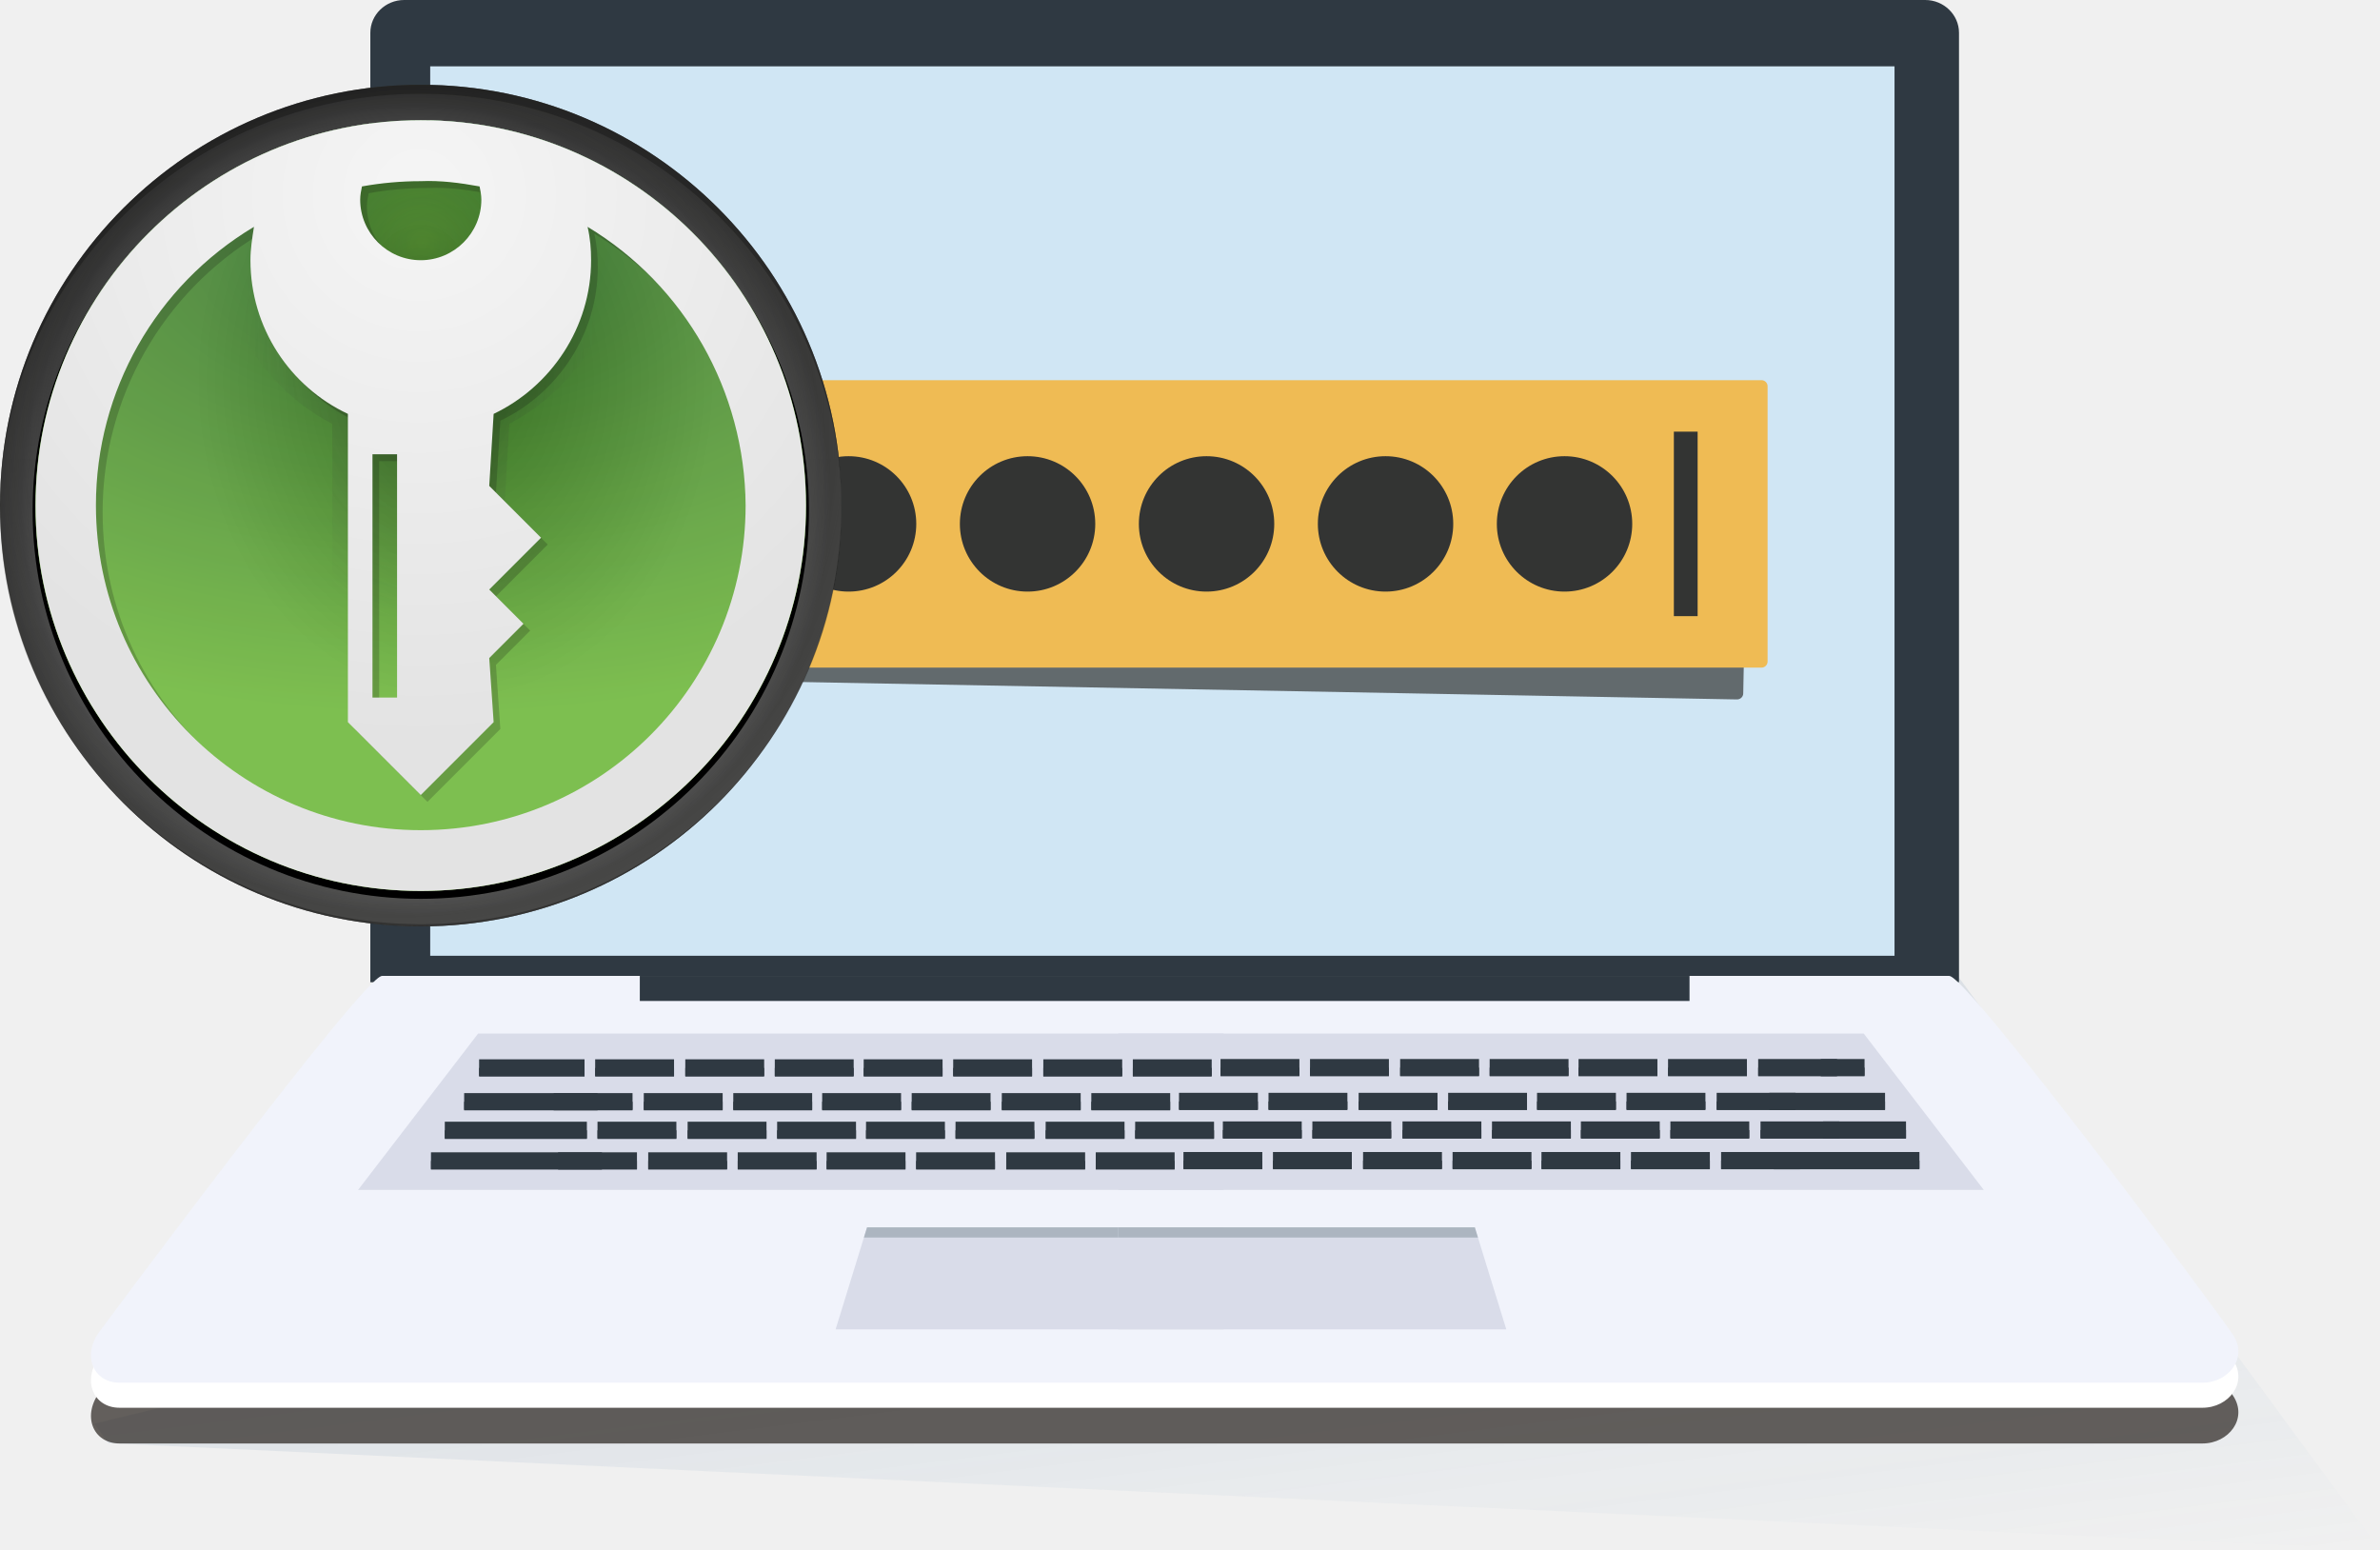
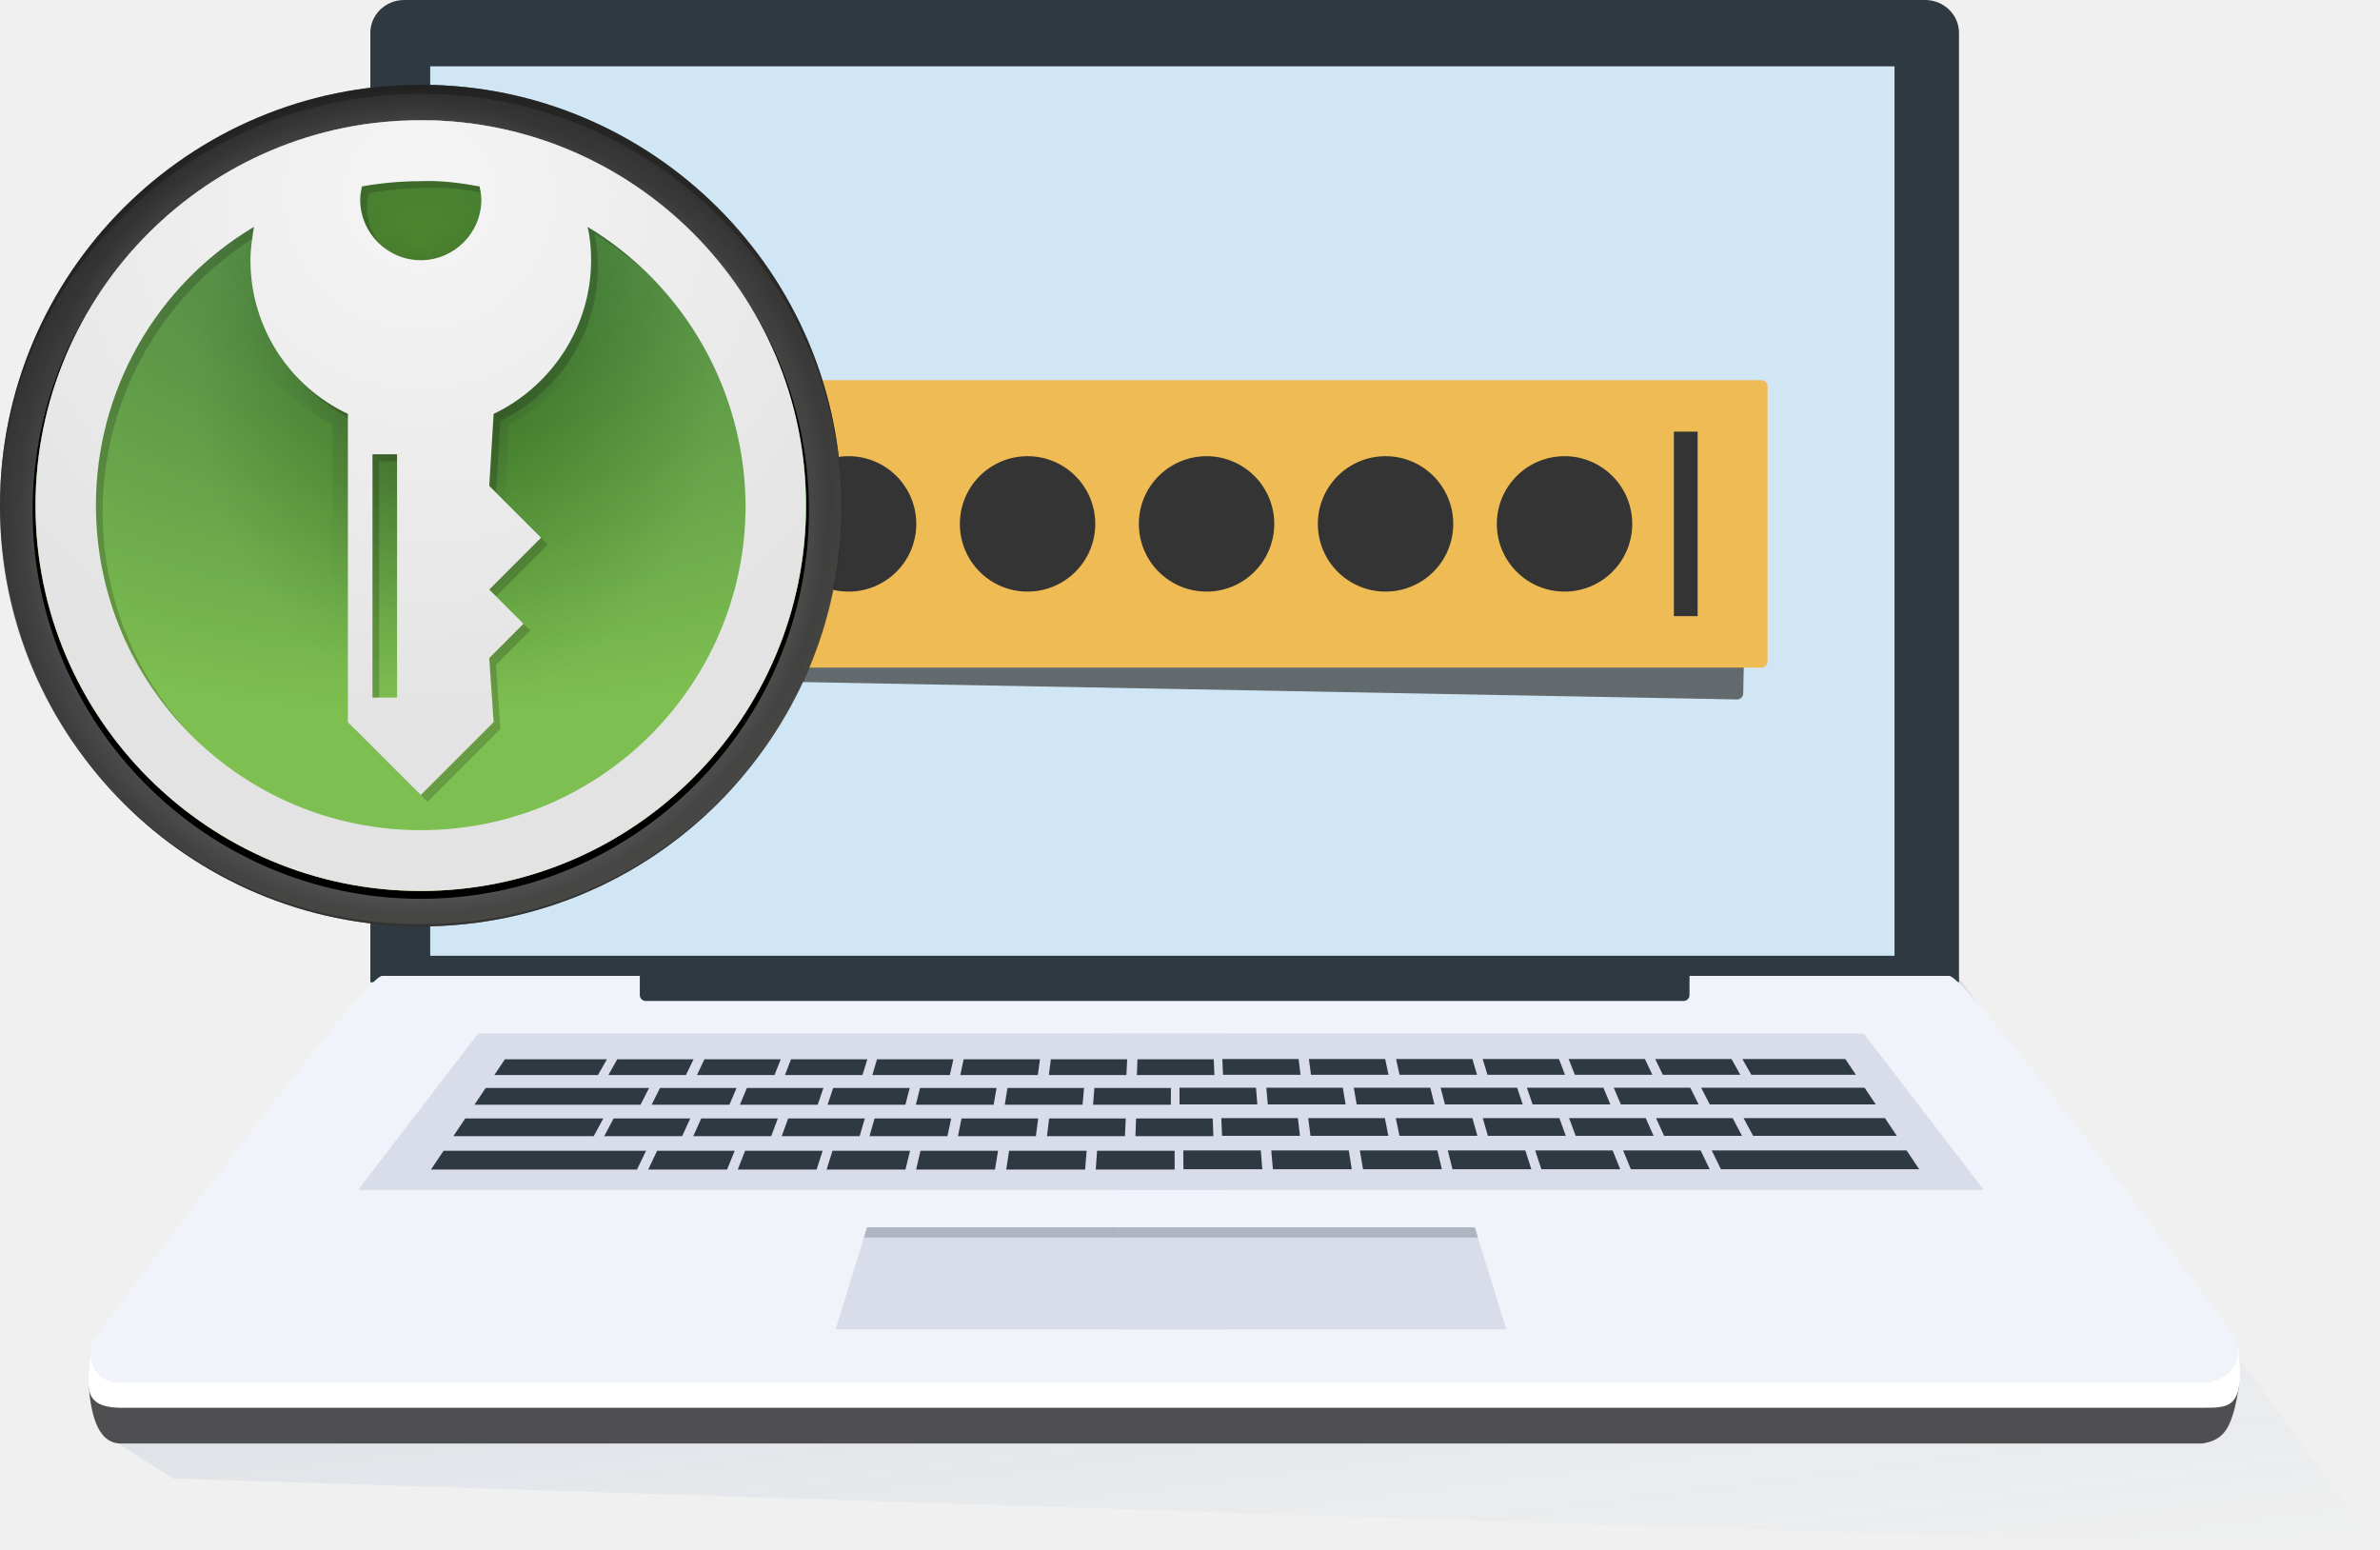
<svg xmlns="http://www.w3.org/2000/svg" viewBox="0 0 791.049 515.043">
  <defs>
-     <linearGradient id="b" x1="427.567" y1="625.066" x2="389.168" y2="318.163" gradientUnits="userSpaceOnUse">
+     <linearGradient id="b" x1="430.844" y1="624.656" x2="392.445" y2="317.752" gradientUnits="userSpaceOnUse">
      <stop offset=".21" stop-color="#3a81bb" stop-opacity="0" />
      <stop offset=".7" stop-color="#1f4d82" />
    </linearGradient>
    <linearGradient id="g" x1="160.752" y1="1063.266" x2="160.752" y2="783.561" gradientTransform="translate(-20.9 1076.709) scale(1 -1)" gradientUnits="userSpaceOnUse">
      <stop offset="0" stop-color="#414141" />
      <stop offset=".196" stop-color="#3e3e3e" />
      <stop offset="1" stop-color="#3a3a3a" />
    </linearGradient>
    <radialGradient id="i" cx="613.332" cy="1679.723" fx="613.332" fy="1679.723" r="475.897" gradientTransform="translate(-86.026 738.3911) scale(.3539 -.3539)" gradientUnits="userSpaceOnUse">
      <stop offset=".673" stop-color="#fcfcfc" stop-opacity="0" />
      <stop offset="1" stop-color="#fcfcfc" />
    </radialGradient>
    <radialGradient id="k" cx="632.497" cy="1617.036" fx="632.497" fy="1617.036" r="395.879" gradientTransform="translate(-86.026 738.3911) scale(.3539 -.3539)" gradientUnits="userSpaceOnUse">
      <stop offset=".109" stop-color="#0f0f0d" stop-opacity="0" />
      <stop offset=".886" stop-color="#414141" stop-opacity="0" />
      <stop offset=".934" stop-color="#1e1e1d" stop-opacity=".684" />
      <stop offset=".987" stop-color="#0f0f0d" />
    </radialGradient>
    <radialGradient id="p" cx="645.692" cy="2897.759" fx="645.692" fy="2897.759" r="768.927" gradientTransform="translate(-86.026 668.8996) scale(.3539 -.2026)" gradientUnits="userSpaceOnUse">
      <stop offset="0" stop-color="#2e6b26" />
      <stop offset="1" stop-color="#6ab536" />
    </radialGradient>
    <radialGradient id="r" cx="670.808" cy="1485.269" fx="670.808" fy="1485.269" r="340.123" gradientTransform="translate(-86.026 772.0998) scale(.3539 -.4347)" gradientUnits="userSpaceOnUse">
      <stop offset="0" stop-color="#000" />
      <stop offset=".719" stop-color="#fff" />
    </radialGradient>
    <radialGradient id="t" cx="639.939" cy="1858.461" fx="639.939" fy="1858.461" r="150.169" gradientTransform="translate(-86.026 738.3911) scale(.3539 -.3539)" gradientUnits="userSpaceOnUse">
      <stop offset="0" stop-color="#6ab536" />
      <stop offset="1" stop-color="#2e6b26" />
    </radialGradient>
    <radialGradient id="v" cx="665.725" cy="1283.689" fx="665.725" fy="1283.689" r="221.801" gradientTransform="translate(-83.761 826.1585) scale(.3356 -.5572)" gradientUnits="userSpaceOnUse">
      <stop offset="0" stop-color="#000" />
      <stop offset=".784" stop-color="#4f4f4f" stop-opacity="0" />
    </radialGradient>
    <radialGradient id="y" cx="636.74" cy="1903.597" fx="636.74" fy="1903.597" r="513.275" gradientTransform="translate(-86.026 738.3911) scale(.3539 -.3539)" gradientUnits="userSpaceOnUse">
      <stop offset="0" stop-color="#f5f5f5" />
      <stop offset="1" stop-color="#e3e3e3" />
    </radialGradient>
  </defs>
  <g id="a">
-     <polygon points="791.049 515.043 36.039 479.624 31.312 473.154 650.675 324.339 791.049 515.043" style="fill:url(#b); opacity:.1;" />
+     <polygon points="791.049 515.043 57.358 491.354 38.752 479.403 650.675 324.339 791.049 515.043" style="fill:url(#b); opacity:.1;" />
    <g>
      <path d="m651.118,326.432V10.886c0-5.987-5.051-10.886-11.224-10.886H134.316c-6.173,0-11.224,4.899-11.224,10.886v315.546h528.026Z" style="fill:#2f3942;" />
      <rect x="142.988" y="22.046" width="486.702" height="295.596" style="fill:#d0e6f4;" />
-       <path d="m647.864,344.539H126.981c-6.173,0-93.509,117.654-93.509,117.654-6.459,8.09-2.662,17.535,6.271,17.535h692.3c8.734,0,15.158-8.27,10.204-15.833-4.954-7.564-88.209-119.356-94.382-119.356Z" style="fill:#26211d; opacity:.7;" />
-       <path d="m647.864,332.664H126.981c-6.173,0-93.509,117.654-93.509,117.654-6.459,8.09-2.662,17.535,6.271,17.535h692.3c8.734,0,15.158-8.27,10.204-15.833-4.954-7.564-88.209-119.356-94.382-119.356Z" style="fill:#fff;" />
+       <path d="m647.864,344.539H126.981c-6.173,0-97.623,114.237-97.623,114.237.631,10.342,2.707,20.572,10.385,20.952h692.3c7.696-1.203,9.961-5.685,12.208-19.3,1.472-8.921-90.213-115.889-96.386-115.889Z" style="fill:#4f4f51;" />
+       <path d="m647.864,332.664H126.981c-6.173,0-96.019,113.036-96.019,113.036-1.909,13.47-4.766,21.891,8.78,22.152h692.3c8.734,0,14.313.544,11.93-19.78-1.053-8.98-89.934-115.409-96.108-115.409Z" style="fill:#fff;" />
      <path d="m647.864,324.339H126.981c-6.173,0-93.509,117.654-93.509,117.654-6.459,8.09-2.662,17.535,6.271,17.535h692.3c8.734,0,15.158-8.27,10.204-15.833-4.954-7.564-88.209-119.356-94.382-119.356Z" style="fill:#f1f3fb;" />
-       <rect x="212.659" y="324.339" width="348.893" height="8.325" style="fill:#2f3942;" />
+       <path d="m212.659,324.339h348.893v6.373c0,1.077-.874,1.952-1.952,1.952H214.61c-1.077,0-1.952-.874-1.952-1.952v-6.373h0Z" style="fill:#2f3942;" />
      <polygon points="406.673 395.466 119.01 395.466 158.928 343.481 406.673 343.481 406.673 395.466" style="fill:#d9dce9;" />
      <polygon points="406.673 441.801 277.732 441.801 288.187 407.898 406.673 407.898 406.673 441.801" style="fill:#d9dce9;" />
      <polygon points="287.141 411.288 406.673 411.288 406.673 407.898 288.187 407.898 287.141 411.288" style="fill:#acb5c0;" />
      <polygon points="371.704 395.466 659.367 395.466 619.449 343.481 371.704 343.481 371.704 395.466" style="fill:#d9dce9;" />
      <polygon points="371.704 441.801 500.645 441.801 490.191 407.898 371.704 407.898 371.704 441.801" style="fill:#d9dce9;" />
      <polygon points="491.236 411.288 371.704 411.288 371.704 407.898 490.191 407.898 491.236 411.288" style="fill:#acb5c0;" />
      <g>
-         <g>
-           <rect x="154.272" y="363.286" width="44.323" height="5.538" style="fill:#2f3942;" />
-           <rect x="154.272" y="366.151" width="44.323" height="2.865" style="fill:#2f3942;" />
-         </g>
-         <g>
-           <rect x="184.022" y="363.286" width="26.215" height="5.538" style="fill:#2f3942;" />
-           <rect x="184.022" y="366.151" width="26.215" height="2.865" style="fill:#2f3942;" />
-         </g>
-         <g>
-           <rect x="213.977" y="363.286" width="26.215" height="5.538" style="fill:#2f3942;" />
-           <rect x="213.977" y="366.151" width="26.215" height="2.865" style="fill:#2f3942;" />
-         </g>
-         <g>
-           <rect x="243.726" y="363.286" width="26.215" height="5.538" style="fill:#2f3942;" />
-           <rect x="243.726" y="366.151" width="26.215" height="2.865" style="fill:#2f3942;" />
-         </g>
-         <g>
-           <rect x="273.27" y="363.286" width="26.215" height="5.538" style="fill:#2f3942;" />
-           <rect x="273.27" y="366.151" width="26.215" height="2.865" style="fill:#2f3942;" />
-         </g>
-         <g>
-           <rect x="303.02" y="363.286" width="26.215" height="5.538" style="fill:#2f3942;" />
-           <rect x="303.02" y="366.151" width="26.215" height="2.865" style="fill:#2f3942;" />
-         </g>
-         <g>
-           <rect x="332.975" y="363.286" width="26.215" height="5.538" style="fill:#2f3942;" />
-           <rect x="332.975" y="366.151" width="26.215" height="2.865" style="fill:#2f3942;" />
-         </g>
-         <g>
-           <rect x="362.725" y="363.286" width="26.215" height="5.538" style="fill:#2f3942;" />
-           <rect x="362.725" y="366.151" width="26.215" height="2.865" style="fill:#2f3942;" />
-         </g>
-         <g>
-           <rect x="391.872" y="363.19" width="26.215" height="5.538" style="fill:#2f3942;" />
-           <rect x="391.872" y="366.055" width="26.215" height="2.865" style="fill:#2f3942;" />
-         </g>
-         <g>
-           <rect x="421.621" y="363.19" width="26.215" height="5.538" style="fill:#2f3942;" />
-           <rect x="421.621" y="366.055" width="26.215" height="2.865" style="fill:#2f3942;" />
-         </g>
-         <g>
-           <rect x="451.576" y="363.19" width="26.215" height="5.538" style="fill:#2f3942;" />
-           <rect x="451.576" y="366.055" width="26.215" height="2.865" style="fill:#2f3942;" />
-         </g>
-         <g>
-           <rect x="481.326" y="363.19" width="26.215" height="5.538" style="fill:#2f3942;" />
-           <rect x="481.326" y="366.055" width="26.215" height="2.865" style="fill:#2f3942;" />
-         </g>
-         <g>
-           <rect x="510.87" y="363.19" width="26.215" height="5.538" style="fill:#2f3942;" />
-           <rect x="510.87" y="366.055" width="26.215" height="2.865" style="fill:#2f3942;" />
-         </g>
-         <g>
-           <rect x="540.62" y="363.19" width="26.215" height="5.538" style="fill:#2f3942;" />
-           <rect x="540.62" y="366.055" width="26.215" height="2.865" style="fill:#2f3942;" />
-         </g>
-         <g>
-           <rect x="570.574" y="363.19" width="26.215" height="5.538" style="fill:#2f3942;" />
-           <rect x="570.574" y="366.055" width="26.215" height="2.865" style="fill:#2f3942;" />
-         </g>
-         <g>
-           <rect x="588.079" y="363.19" width="38.46" height="5.538" style="fill:#2f3942;" />
-           <rect x="588.079" y="366.055" width="38.46" height="2.865" style="fill:#2f3942;" />
-         </g>
-         <g>
-           <rect x="147.84" y="372.791" width="47.221" height="5.538" style="fill:#2f3942;" />
-           <rect x="147.84" y="375.657" width="47.221" height="2.865" style="fill:#2f3942;" />
-         </g>
-         <g>
-           <rect x="198.595" y="372.791" width="26.215" height="5.538" style="fill:#2f3942;" />
-           <rect x="198.595" y="375.657" width="26.215" height="2.865" style="fill:#2f3942;" />
-         </g>
-         <g>
-           <rect x="228.55" y="372.791" width="26.215" height="5.538" style="fill:#2f3942;" />
-           <rect x="228.55" y="375.657" width="26.215" height="2.865" style="fill:#2f3942;" />
-         </g>
-         <g>
-           <rect x="258.3" y="372.791" width="26.215" height="5.538" style="fill:#2f3942;" />
-           <rect x="258.3" y="375.657" width="26.215" height="2.865" style="fill:#2f3942;" />
-         </g>
-         <g>
-           <rect x="287.844" y="372.791" width="26.215" height="5.538" style="fill:#2f3942;" />
-           <rect x="287.844" y="375.657" width="26.215" height="2.865" style="fill:#2f3942;" />
-         </g>
-         <g>
-           <rect x="317.593" y="372.791" width="26.215" height="5.538" style="fill:#2f3942;" />
-           <rect x="317.593" y="375.657" width="26.215" height="2.865" style="fill:#2f3942;" />
-         </g>
-         <g>
-           <rect x="347.548" y="372.791" width="26.215" height="5.538" style="fill:#2f3942;" />
-           <rect x="347.548" y="375.657" width="26.215" height="2.865" style="fill:#2f3942;" />
-         </g>
-         <g>
-           <rect x="377.298" y="372.791" width="26.215" height="5.538" style="fill:#2f3942;" />
-           <rect x="377.298" y="375.657" width="26.215" height="2.865" style="fill:#2f3942;" />
-         </g>
-         <g>
-           <rect x="406.445" y="372.695" width="26.215" height="5.538" style="fill:#2f3942;" />
-           <rect x="406.445" y="375.561" width="26.215" height="2.865" style="fill:#2f3942;" />
-         </g>
-         <g>
-           <rect x="436.195" y="372.695" width="26.215" height="5.538" style="fill:#2f3942;" />
-           <rect x="436.195" y="375.561" width="26.215" height="2.865" style="fill:#2f3942;" />
-         </g>
-         <g>
-           <rect x="466.15" y="372.695" width="26.215" height="5.538" style="fill:#2f3942;" />
-           <rect x="466.15" y="375.561" width="26.215" height="2.865" style="fill:#2f3942;" />
-         </g>
-         <g>
-           <rect x="495.899" y="372.695" width="26.215" height="5.538" style="fill:#2f3942;" />
-           <rect x="495.899" y="375.561" width="26.215" height="2.865" style="fill:#2f3942;" />
-         </g>
-         <g>
-           <rect x="525.443" y="372.695" width="26.215" height="5.538" style="fill:#2f3942;" />
-           <rect x="525.443" y="375.561" width="26.215" height="2.865" style="fill:#2f3942;" />
-         </g>
-         <g>
-           <rect x="555.193" y="372.695" width="26.215" height="5.538" style="fill:#2f3942;" />
-           <rect x="555.193" y="375.561" width="26.215" height="2.865" style="fill:#2f3942;" />
-         </g>
-         <g>
-           <rect x="585.148" y="372.695" width="26.215" height="5.538" style="fill:#2f3942;" />
-           <rect x="585.148" y="375.561" width="26.215" height="2.865" style="fill:#2f3942;" />
-         </g>
-         <g>
-           <rect x="605.947" y="372.695" width="27.562" height="5.538" style="fill:#2f3942;" />
-           <rect x="605.947" y="375.561" width="27.562" height="2.865" style="fill:#2f3942;" />
-         </g>
-         <g>
-           <rect x="143.244" y="382.963" width="56.824" height="5.538" style="fill:#2f3942;" />
-           <rect x="143.244" y="385.828" width="56.824" height="2.865" style="fill:#2f3942;" />
-         </g>
-         <g>
-           <rect x="185.495" y="382.963" width="26.215" height="5.538" style="fill:#2f3942;" />
-           <rect x="185.495" y="385.828" width="26.215" height="2.865" style="fill:#2f3942;" />
-         </g>
-         <g>
-           <rect x="215.45" y="382.963" width="26.215" height="5.538" style="fill:#2f3942;" />
-           <rect x="215.45" y="385.828" width="26.215" height="2.865" style="fill:#2f3942;" />
-         </g>
-         <g>
-           <rect x="245.2" y="382.963" width="26.215" height="5.538" style="fill:#2f3942;" />
-           <rect x="245.2" y="385.828" width="26.215" height="2.865" style="fill:#2f3942;" />
-         </g>
-         <g>
-           <rect x="274.744" y="382.963" width="26.215" height="5.538" style="fill:#2f3942;" />
-           <rect x="274.744" y="385.828" width="26.215" height="2.865" style="fill:#2f3942;" />
-         </g>
-         <g>
-           <rect x="304.494" y="382.963" width="26.215" height="5.538" style="fill:#2f3942;" />
-           <rect x="304.494" y="385.828" width="26.215" height="2.865" style="fill:#2f3942;" />
-         </g>
-         <g>
-           <rect x="334.449" y="382.963" width="26.215" height="5.538" style="fill:#2f3942;" />
-           <rect x="334.449" y="385.828" width="26.215" height="2.865" style="fill:#2f3942;" />
-         </g>
-         <g>
-           <rect x="364.198" y="382.963" width="26.215" height="5.538" style="fill:#2f3942;" />
-           <rect x="364.198" y="385.828" width="26.215" height="2.865" style="fill:#2f3942;" />
-         </g>
-         <g>
-           <rect x="393.345" y="382.866" width="26.215" height="5.538" style="fill:#2f3942;" />
-           <rect x="393.345" y="385.732" width="26.215" height="2.865" style="fill:#2f3942;" />
-         </g>
-         <g>
-           <rect x="423.095" y="382.866" width="26.215" height="5.538" style="fill:#2f3942;" />
-           <rect x="423.095" y="385.732" width="26.215" height="2.865" style="fill:#2f3942;" />
-         </g>
-         <g>
-           <rect x="453.05" y="382.866" width="26.215" height="5.538" style="fill:#2f3942;" />
-           <rect x="453.05" y="385.732" width="26.215" height="2.865" style="fill:#2f3942;" />
-         </g>
-         <g>
-           <rect x="482.799" y="382.866" width="26.215" height="5.538" style="fill:#2f3942;" />
-           <rect x="482.799" y="385.732" width="26.215" height="2.865" style="fill:#2f3942;" />
-         </g>
-         <g>
-           <rect x="512.343" y="382.866" width="26.215" height="5.538" style="fill:#2f3942;" />
-           <rect x="512.343" y="385.732" width="26.215" height="2.865" style="fill:#2f3942;" />
-         </g>
-         <g>
-           <rect x="542.093" y="382.866" width="26.215" height="5.538" style="fill:#2f3942;" />
-           <rect x="542.093" y="385.732" width="26.215" height="2.865" style="fill:#2f3942;" />
-         </g>
-         <g>
-           <rect x="572.048" y="382.866" width="26.215" height="5.538" style="fill:#2f3942;" />
-           <rect x="572.048" y="385.732" width="26.215" height="2.865" style="fill:#2f3942;" />
-         </g>
-         <g>
-           <rect x="589.553" y="382.866" width="48.414" height="5.538" style="fill:#2f3942;" />
-           <rect x="589.553" y="385.732" width="48.414" height="2.865" style="fill:#2f3942;" />
-         </g>
-         <g>
-           <rect x="159.245" y="352.053" width="35.039" height="5.538" style="fill:#2f3942;" />
-           <rect x="159.245" y="354.918" width="35.039" height="2.865" style="fill:#2f3942;" />
-         </g>
-         <g>
-           <rect x="197.819" y="352.053" width="26.215" height="5.538" style="fill:#2f3942;" />
-           <rect x="197.819" y="354.918" width="26.215" height="2.865" style="fill:#2f3942;" />
-         </g>
-         <g>
-           <rect x="227.774" y="352.053" width="26.215" height="5.538" style="fill:#2f3942;" />
-           <rect x="227.774" y="354.918" width="26.215" height="2.865" style="fill:#2f3942;" />
-         </g>
-         <g>
-           <rect x="257.524" y="352.053" width="26.215" height="5.538" style="fill:#2f3942;" />
-           <rect x="257.524" y="354.918" width="26.215" height="2.865" style="fill:#2f3942;" />
-         </g>
-         <g>
-           <rect x="287.068" y="352.053" width="26.215" height="5.538" style="fill:#2f3942;" />
-           <rect x="287.068" y="354.918" width="26.215" height="2.865" style="fill:#2f3942;" />
-         </g>
-         <g>
-           <rect x="316.817" y="352.053" width="26.215" height="5.538" style="fill:#2f3942;" />
-           <rect x="316.817" y="354.918" width="26.215" height="2.865" style="fill:#2f3942;" />
-         </g>
-         <g>
-           <rect x="346.772" y="352.053" width="26.215" height="5.538" style="fill:#2f3942;" />
-           <rect x="346.772" y="354.918" width="26.215" height="2.865" style="fill:#2f3942;" />
-         </g>
-         <g>
-           <rect x="376.522" y="352.053" width="26.215" height="5.538" style="fill:#2f3942;" />
-           <rect x="376.522" y="354.918" width="26.215" height="2.865" style="fill:#2f3942;" />
-         </g>
-         <g>
-           <rect x="405.669" y="351.957" width="26.215" height="5.538" style="fill:#2f3942;" />
-           <rect x="405.669" y="354.822" width="26.215" height="2.865" style="fill:#2f3942;" />
-         </g>
-         <g>
-           <rect x="435.418" y="351.957" width="26.215" height="5.538" style="fill:#2f3942;" />
-           <rect x="435.418" y="354.822" width="26.215" height="2.865" style="fill:#2f3942;" />
-         </g>
-         <g>
-           <rect x="465.373" y="351.957" width="26.215" height="5.538" style="fill:#2f3942;" />
-           <rect x="465.373" y="354.822" width="26.215" height="2.865" style="fill:#2f3942;" />
-         </g>
-         <g>
-           <rect x="495.123" y="351.957" width="26.215" height="5.538" style="fill:#2f3942;" />
-           <rect x="495.123" y="354.822" width="26.215" height="2.865" style="fill:#2f3942;" />
-         </g>
-         <g>
-           <rect x="524.667" y="351.957" width="26.215" height="5.538" style="fill:#2f3942;" />
-           <rect x="524.667" y="354.822" width="26.215" height="2.865" style="fill:#2f3942;" />
-         </g>
-         <g>
-           <rect x="554.417" y="351.957" width="26.215" height="5.538" style="fill:#2f3942;" />
-           <rect x="554.417" y="354.822" width="26.215" height="2.865" style="fill:#2f3942;" />
-         </g>
-         <g>
-           <rect x="584.372" y="351.957" width="26.215" height="5.538" style="fill:#2f3942;" />
-           <rect x="584.372" y="354.822" width="26.215" height="2.865" style="fill:#2f3942;" />
-         </g>
-         <g>
-           <rect x="605.17" y="351.957" width="14.557" height="5.538" style="fill:#2f3942;" />
-           <rect x="605.17" y="354.822" width="14.557" height="2.865" style="fill:#2f3942;" />
-         </g>
+         <polygon points="201.411 367.144 212.894 367.144 212.991 366.955 214.325 364.346 215.734 361.592 204.435 361.592 190.29 361.592 161.415 361.592 159.568 364.346 157.819 366.955 157.692 367.144 187.036 367.144 201.411 367.144" style="fill:#2f3942;" />
+         <polygon points="242.521 366.955 243.634 364.346 244.808 361.592 219.364 361.592 217.984 364.346 216.678 366.955 216.583 367.144 242.44 367.144 242.521 366.955" style="fill:#2f3942;" />
+         <polygon points="271.849 366.955 272.741 364.346 273.683 361.592 248.239 361.592 247.092 364.346 246.006 366.955 245.927 367.144 271.784 367.144 271.849 366.955" style="fill:#2f3942;" />
+         <polygon points="300.974 366.955 301.648 364.346 302.359 361.592 276.914 361.592 275.999 364.346 275.131 366.955 275.068 367.144 300.925 367.144 300.974 366.955" style="fill:#2f3942;" />
+         <polygon points="330.302 366.955 330.755 364.346 331.234 361.592 305.789 361.592 305.106 364.346 304.459 366.955 304.412 367.144 330.269 367.144 330.302 366.955" style="fill:#2f3942;" />
+         <polygon points="359.833 366.955 360.064 364.346 360.308 361.592 334.864 361.592 334.415 364.346 333.989 366.955 333.958 367.144 359.816 367.144 359.833 366.955" style="fill:#2f3942;" />
+         <polygon points="389.161 366.955 389.171 364.346 389.183 361.592 363.739 361.592 363.522 364.346 363.317 366.955 363.302 367.144 389.16 367.144 389.161 366.955" style="fill:#2f3942;" />
+         <polygon points="417.887 366.86 417.682 364.253 417.466 361.5 392.028 361.5 392.04 364.253 392.05 366.86 392.051 367.049 417.902 367.049 417.887 366.86" style="fill:#2f3942;" />
+         <polygon points="447.207 366.86 446.781 364.253 446.333 361.5 420.895 361.5 421.139 364.253 421.37 366.86 421.387 367.049 447.238 367.049 447.207 366.86" style="fill:#2f3942;" />
+         <polygon points="476.729 366.86 476.082 364.253 475.399 361.5 449.962 361.5 450.44 364.253 450.893 366.86 450.925 367.049 476.776 367.049 476.729 366.86" style="fill:#2f3942;" />
+         <polygon points="506.049 366.86 505.182 364.253 504.266 361.5 478.829 361.5 479.539 364.253 480.212 366.86 480.261 367.049 506.112 367.049 506.049 366.86" style="fill:#2f3942;" />
+         <polygon points="535.166 366.86 534.081 364.253 532.934 361.5 507.497 361.5 508.438 364.253 509.33 366.86 509.395 367.049 535.245 367.049 535.166 366.86" style="fill:#2f3942;" />
+         <polygon points="537.538 364.253 538.65 366.86 538.731 367.049 564.581 367.049 564.486 366.86 563.18 364.253 561.801 361.5 536.364 361.5 537.538 364.253" style="fill:#2f3942;" />
+         <polygon points="582.416 361.5 565.43 361.5 566.838 364.253 568.172 366.86 568.269 367.049 585.531 367.049 594.12 367.049 623.455 367.049 623.328 366.86 621.58 364.253 619.735 361.5 590.868 361.5 582.416 361.5" style="fill:#2f3942;" />
+         <polygon points="197.448 377.393 198.942 374.626 200.52 371.706 154.634 371.706 152.676 374.626 150.82 377.393 150.686 377.594 197.339 377.594 197.448 377.393" style="fill:#2f3942;" />
+         <polygon points="202.406 374.626 200.938 377.393 200.832 377.594 226.732 377.594 226.824 377.393 228.091 374.626 229.429 371.706 203.954 371.706 202.406 374.626" style="fill:#2f3942;" />
+         <polygon points="256.403 377.393 257.441 374.626 258.537 371.706 233.063 371.706 231.756 374.626 230.517 377.393 230.427 377.594 256.327 377.594 256.403 377.393" style="fill:#2f3942;" />
+         <polygon points="285.779 377.393 286.59 374.626 287.446 371.706 261.972 371.706 260.904 374.626 259.893 377.393 259.82 377.594 285.72 377.594 285.779 377.393" style="fill:#2f3942;" />
+         <polygon points="314.952 377.393 315.537 374.626 316.155 371.706 290.681 371.706 289.852 374.626 289.066 377.393 289.009 377.594 314.91 377.594 314.952 377.393" style="fill:#2f3942;" />
+         <polygon points="344.328 377.393 344.686 374.626 345.064 371.706 319.59 371.706 319.001 374.626 318.442 377.393 318.402 377.594 344.302 377.594 344.328 377.393" style="fill:#2f3942;" />
+         <polygon points="373.907 377.393 374.036 374.626 374.173 371.706 348.698 371.706 348.351 374.626 348.021 377.393 347.997 377.594 373.898 377.594 373.907 377.393" style="fill:#2f3942;" />
+         <polygon points="403.283 377.393 403.185 374.626 403.081 371.706 377.607 371.706 377.499 374.626 377.397 377.393 377.39 377.594 403.29 377.594 403.283 377.393" style="fill:#2f3942;" />
+         <polygon points="432.052 377.293 431.732 374.527 431.393 371.609 405.926 371.609 406.053 374.527 406.174 377.293 406.183 377.494 432.076 377.494 432.052 377.293" style="fill:#2f3942;" />
+         <polygon points="461.42 377.293 460.872 374.527 460.294 371.609 434.827 371.609 435.194 374.527 435.542 377.293 435.567 377.494 461.46 377.494 461.42 377.293" style="fill:#2f3942;" />
+         <polygon points="490.991 377.293 490.214 374.527 489.395 371.609 463.928 371.609 464.536 374.527 465.112 377.293 465.154 377.494 491.047 377.494 490.991 377.293" style="fill:#2f3942;" />
+         <polygon points="520.359 377.293 519.355 374.527 518.296 371.609 492.829 371.609 493.676 374.527 494.48 377.293 494.538 377.494 520.431 377.494 520.359 377.293" style="fill:#2f3942;" />
+         <polygon points="549.524 377.293 548.294 374.527 546.997 371.609 521.53 371.609 522.616 374.527 523.645 377.293 523.72 377.494 549.613 377.494 549.524 377.293" style="fill:#2f3942;" />
+         <polygon points="551.756 374.527 553.013 377.293 553.104 377.494 578.997 377.494 578.891 377.293 577.435 374.527 575.898 371.609 550.431 371.609 551.756 374.527" style="fill:#2f3942;" />
+         <polygon points="599.736 371.609 579.531 371.609 581.098 374.527 582.583 377.293 582.691 377.494 603.234 377.494 608.584 377.494 630.458 377.494 630.324 377.293 628.469 374.527 626.513 371.609 604.998 371.609 599.736 371.609" style="fill:#2f3942;" />
+         <polygon points="188.973 382.437 147.439 382.437 145.359 385.538 143.387 388.479 143.244 388.692 185.495 388.692 200.069 388.692 211.71 388.692 211.814 388.479 213.24 385.538 214.744 382.437 203.299 382.437 188.973 382.437" style="fill:#2f3942;" />
+         <polygon points="216.948 385.538 215.552 388.479 215.45 388.692 241.665 388.692 241.751 388.479 242.939 385.538 244.191 382.437 218.42 382.437 216.948 385.538" style="fill:#2f3942;" />
+         <polygon points="246.443 385.538 245.284 388.479 245.2 388.692 271.415 388.692 271.484 388.479 272.434 385.538 273.436 382.437 247.665 382.437 246.443 385.538" style="fill:#2f3942;" />
+         <polygon points="275.735 385.538 274.811 388.479 274.744 388.692 300.959 388.692 301.011 388.479 301.725 385.538 302.479 382.437 276.709 382.437 275.735 385.538" style="fill:#2f3942;" />
+         <polygon points="305.23 385.538 304.543 388.479 304.493 388.692 330.709 388.692 330.743 388.479 331.221 385.538 331.724 382.437 305.954 382.437 305.23 385.538" style="fill:#2f3942;" />
+         <polygon points="334.929 385.538 334.481 388.479 334.449 388.692 360.664 388.692 360.681 388.479 360.92 385.538 361.171 382.437 335.401 382.437 334.929 385.538" style="fill:#2f3942;" />
+         <polygon points="364.424 385.538 364.214 388.479 364.198 388.692 390.413 388.692 390.413 388.479 390.415 385.538 390.416 382.437 364.646 382.437 364.424 385.538" style="fill:#2f3942;" />
+         <polygon points="393.321 385.433 393.343 388.372 393.344 388.586 419.552 388.586 419.535 388.372 419.304 385.433 419.061 382.334 393.298 382.334 393.321 385.433" style="fill:#2f3942;" />
+         <polygon points="422.808 385.433 423.067 388.372 423.085 388.586 449.293 388.586 449.259 388.372 448.791 385.433 448.298 382.334 422.535 382.334 422.808 385.433" style="fill:#2f3942;" />
+         <polygon points="452.498 385.433 452.995 388.372 453.032 388.586 479.239 388.586 479.188 388.372 478.481 385.433 477.736 382.334 451.973 382.334 452.498 385.433" style="fill:#2f3942;" />
+         <polygon points="481.985 385.433 482.719 388.372 482.773 388.586 508.98 388.586 508.911 388.372 507.968 385.433 506.973 382.334 481.21 382.334 481.985 385.433" style="fill:#2f3942;" />
+         <polygon points="511.268 385.433 512.238 388.372 512.308 388.586 538.516 388.586 538.43 388.372 537.251 385.433 536.008 382.334 510.245 382.334 511.268 385.433" style="fill:#2f3942;" />
+         <polygon points="540.755 385.433 541.962 388.372 542.049 388.586 568.257 388.586 568.154 388.372 566.738 385.433 565.245 382.334 539.482 382.334 540.755 385.433" style="fill:#2f3942;" />
+         <polygon points="586.124 382.334 568.921 382.334 570.445 385.433 571.891 388.372 571.995 388.586 589.495 388.586 598.203 388.586 637.895 388.586 637.752 388.372 635.782 385.433 633.703 382.334 594.684 382.334 586.124 382.334" style="fill:#2f3942;" />
+         <polygon points="198.843 357.108 200.243 354.645 201.722 352.043 167.817 352.043 166.073 354.645 164.421 357.108 164.302 357.287 198.742 357.287 198.843 357.108" style="fill:#2f3942;" />
+         <polygon points="228.069 357.108 229.255 354.645 230.509 352.043 205.143 352.043 203.69 354.645 202.315 357.108 202.216 357.287 227.982 357.287 228.069 357.108" style="fill:#2f3942;" />
+         <polygon points="257.496 357.108 258.468 354.645 259.494 352.043 234.128 352.043 232.903 354.645 231.743 357.108 231.659 357.287 257.425 357.287 257.496 357.108" style="fill:#2f3942;" />
+         <polygon points="286.721 357.108 287.48 354.645 288.281 352.043 262.914 352.043 261.915 354.645 260.968 357.108 260.899 357.287 286.666 357.287 286.721 357.108" style="fill:#2f3942;" />
+         <polygon points="315.745 357.108 316.291 354.645 316.869 352.043 291.502 352.043 290.726 354.645 289.992 357.108 289.938 357.287 315.705 357.287 315.745 357.108" style="fill:#2f3942;" />
+         <polygon points="344.97 357.108 345.303 354.645 345.655 352.043 320.289 352.043 319.738 354.645 319.217 357.108 319.179 357.287 344.946 357.287 344.97 357.108" style="fill:#2f3942;" />
+         <polygon points="374.397 357.108 374.516 354.645 374.641 352.043 349.274 352.043 348.951 354.645 348.644 357.108 348.622 357.287 374.389 357.287 374.397 357.108" style="fill:#2f3942;" />
+         <polygon points="403.623 357.108 403.528 354.645 403.427 352.043 378.061 352.043 377.963 354.645 377.87 357.108 377.863 357.287 403.63 357.287 403.623 357.108" style="fill:#2f3942;" />
+         <polygon points="432.245 357.019 431.941 354.557 431.62 351.957 406.26 351.957 406.383 354.557 406.499 357.019 406.507 357.197 432.267 357.197 432.245 357.019" style="fill:#2f3942;" />
+         <polygon points="461.463 357.019 460.945 354.557 460.399 351.957 435.039 351.957 435.387 354.557 435.716 357.019 435.74 357.197 461.5 357.197 461.463 357.019" style="fill:#2f3942;" />
+         <polygon points="490.882 357.019 490.15 354.557 489.377 351.957 464.017 351.957 464.592 354.557 465.136 357.019 465.175 357.197 490.935 357.197 490.882 357.019" style="fill:#2f3942;" />
+         <polygon points="520.1 357.019 519.154 354.557 518.156 351.957 492.796 351.957 493.596 354.557 494.353 357.019 494.408 357.197 520.168 357.197 520.1 357.019" style="fill:#2f3942;" />
+         <polygon points="549.115 357.019 547.958 354.557 546.736 351.957 521.376 351.957 522.4 354.557 523.369 357.019 523.439 357.197 549.199 357.197 549.115 357.019" style="fill:#2f3942;" />
+         <polygon points="578.333 357.019 576.963 354.557 575.515 351.957 550.155 351.957 551.404 354.557 552.587 357.019 552.673 357.197 578.433 357.197 578.333 357.019" style="fill:#2f3942;" />
+         <polygon points="604.493 351.957 599.253 351.957 579.133 351.957 580.609 354.557 582.006 357.019 582.108 357.197 602.545 357.197 607.868 357.197 616.85 357.197 616.73 357.019 615.079 354.557 613.336 351.957 604.493 351.957" style="fill:#2f3942;" />
      </g>
    </g>
    <g>
      <path d="m577.297,232.452l-357.459-6.645c-1.136-.021-2.047-.94-2.025-2.041l1.809-91.51c.022-1.101.969-1.985,2.105-1.964l357.459,6.645c1.136.021,2.047.94,2.025,2.041l-1.809,91.51c-.022,1.101-.969,1.985-2.105,1.964Z" style="fill:#333433; opacity:.7;" />
      <rect x="225.846" y="126.347" width="361.655" height="95.532" rx="2.034" ry="2.034" style="fill:#efbb54;" />
      <g>
        <circle cx="282.044" cy="174.113" r="22.5" style="fill:#333433;" />
        <circle cx="341.535" cy="174.113" r="22.5" style="fill:#333433;" />
        <circle cx="401.027" cy="174.113" r="22.5" style="fill:#333433;" />
        <circle cx="460.519" cy="174.113" r="22.5" style="fill:#333433;" />
        <circle cx="520.011" cy="174.113" r="22.5" style="fill:#333433;" />
      </g>
      <rect x="556.349" y="143.457" width="7.896" height="61.313" style="fill:#333433;" />
    </g>
  </g>
  <g id="c">
    <g id="d">
      <g id="e">
        <g id="f">
          <path id="h" d="m139.853,307.877C62.737,307.877,0,245.139,0,168.025S62.737,28.173,139.853,28.173s139.852,62.737,139.852,139.852-62.737,139.852-139.852,139.852Zm0-267.938c-70.596,0-128.029,57.459-128.029,128.085s57.434,128.085,128.029,128.085,128.029-57.459,128.029-128.085S210.448,39.94,139.853,39.94Z" style="fill:url(#g);" />
          <path id="j" d="m139.853,28.227C62.767,28.227.055,90.94.055,168.025s62.713,139.798,139.798,139.798,139.797-62.713,139.797-139.798S216.938,28.227,139.853,28.227Z" style="fill:url(#i); isolation:isolate; opacity:.32;" />
          <path id="l" d="m139.853,307.877C62.737,307.877,0,245.139,0,168.025S62.737,28.173,139.853,28.173s139.852,62.737,139.852,139.852-62.737,139.852-139.852,139.852Zm0-267.938c-70.596,0-128.029,57.459-128.029,128.085s57.434,128.085,128.029,128.085,128.029-57.459,128.029-128.085S210.448,39.94,139.853,39.94Z" style="fill:url(#k); isolation:isolate; opacity:.44;" />
          <path id="m" d="m139.853,40.689C68.713,40.689,10.837,98.565,10.837,169.704s57.876,129.015,129.015,129.015,129.015-57.876,129.015-129.015S210.992,40.689,139.853,40.689Z" />
          <path id="n" d="m139.853,307.877C62.737,307.877,0,245.139,0,168.025S62.737,28.173,139.853,28.173s139.852,62.737,139.852,139.852-62.737,139.852-139.852,139.852Zm0-276.712c-77.115,0-139.853,61.903-139.853,137.992s62.738,137.992,139.853,137.992,139.852-61.904,139.852-137.992S216.968,31.166,139.853,31.166Z" style="fill:#0f0f0d; isolation:isolate; opacity:.35;" />
        </g>
        <g id="o">
          <path id="q" d="m139.853,39.94C69.226,39.94,11.767,97.398,11.767,168.025s57.459,128.085,128.085,128.085,128.085-57.459,128.085-128.085S210.479,39.94,139.853,39.94Z" style="fill:url(#p);" />
          <path id="s" d="m139.853,39.94C69.226,39.94,11.767,97.398,11.767,168.025s57.459,128.085,128.085,128.085,128.085-57.459,128.085-128.085S210.479,39.94,139.853,39.94Z" style="fill:url(#r); isolation:isolate; opacity:.13;" />
          <path id="u" d="m139.852,50.589c-21.037,0-38.152,17.115-38.152,38.152s17.115,38.152,38.152,38.152,38.152-17.115,38.152-38.152-17.115-38.152-38.152-38.152Z" style="fill:url(#t); isolation:isolate; opacity:.7;" />
          <path id="w" d="m72.538,58.633c-.006.044-.012.087-.019.131-.167.031-.169-.008.019-.131Zm96.72,82.212l-1.772,31.65,20.903,22.773-20.903,22.773,13.817,15.053-13.817,15.053,1.772,31.391h-58.812v-138.692c-23.383-11.965-39.326-37.825-39.326-67.545,0-4.974.696-9.569,1.399-14.537,2.537-.478,43.557-17.67,43.557-17.67-.341,1.858,47.892,1.858,47.552,0,0,0,39.631,17.053,43.607,17.889,1.006,4.883,1.349,9.418,1.349,14.318,0,29.72-16.297,55.58-39.326,67.546Zm37.909-82.212c.025.117.044.232.069.349.435.092.45-.008-.069-.349Z" style="fill:url(#v); isolation:isolate; opacity:.3;" />
          <path id="x" d="m71.227,251.688c-22.729-19.768-37.119-48.907-37.119-81.516,0-37.943,19.843-72.968,52.526-92.523-.584,3.794-1.167,7.297-1.167,11.091,0,22.474,13.131,42.029,32.391,51.077v102.447l24.22,24.225,24.22-24.225-1.459-21.306,11.38-11.383-11.38-11.383,17.217-17.221-17.217-17.221,1.459-23.933c18.968-9.048,32.391-28.603,32.391-51.077,0-3.794-.292-7.297-1.167-11.091,11.86,7.16,22.028,16.4,30.18,27.091-19.713-27.072-51.737-44.686-87.899-44.686-59.916,0-108.488,48.34-108.488,107.97,0,33.741,15.555,63.864,39.914,83.663l0.0 0Zm62.971-17.596h-8.171v-80.848h8.171v80.848Zm-11.672-169.869c6.42-1.167,13.131-1.751,19.551-1.751,6.712-.292,13.131.584,19.551,1.751.292,1.459.584,2.919.584,4.378,0,11.091-9.046,20.139-20.135,20.139s-20.135-9.048-20.135-20.139c0-1.459.292-2.919.584-4.378Z" style="fill:#0f0f0d; isolation:isolate; opacity:.2;" />
          <path id="z" d="m139.853,39.94C69.257,39.94,11.823,97.398,11.823,168.025s57.434,128.085,128.029,128.085,128.029-57.459,128.029-128.085S210.448,39.94,139.853,39.94Zm-19.551,22.019c6.42-1.167,13.131-1.751,19.551-1.751,6.712-.292,13.131.584,19.551,1.751.292,1.459.584,2.919.584,4.378,0,11.091-9.046,20.139-20.135,20.139s-20.135-9.048-20.135-20.139c0-1.459.292-2.919.584-4.378Zm11.672,89.02v80.848h-8.171v-80.848h8.171Zm7.879,124.921c-59.529,0-107.97-48.159-107.97-107.992,0-37.943,19.843-72.968,52.526-92.523-.584,3.794-1.167,7.297-1.167,11.091,0,22.474,13.131,42.029,32.391,51.077v102.447l24.22,24.225,24.22-24.225-1.459-21.306,11.38-11.383-11.38-11.383,17.217-17.221-17.217-17.221,1.459-23.933c18.968-9.048,32.391-28.603,32.391-51.077,0-3.794-.292-7.297-1.167-11.091,32.391,19.555,52.234,54.58,52.526,92.523,0,59.541-48.149,107.992-107.97,107.992l.001 0Z" style="fill:url(#y);" />
        </g>
      </g>
    </g>
  </g>
</svg>
